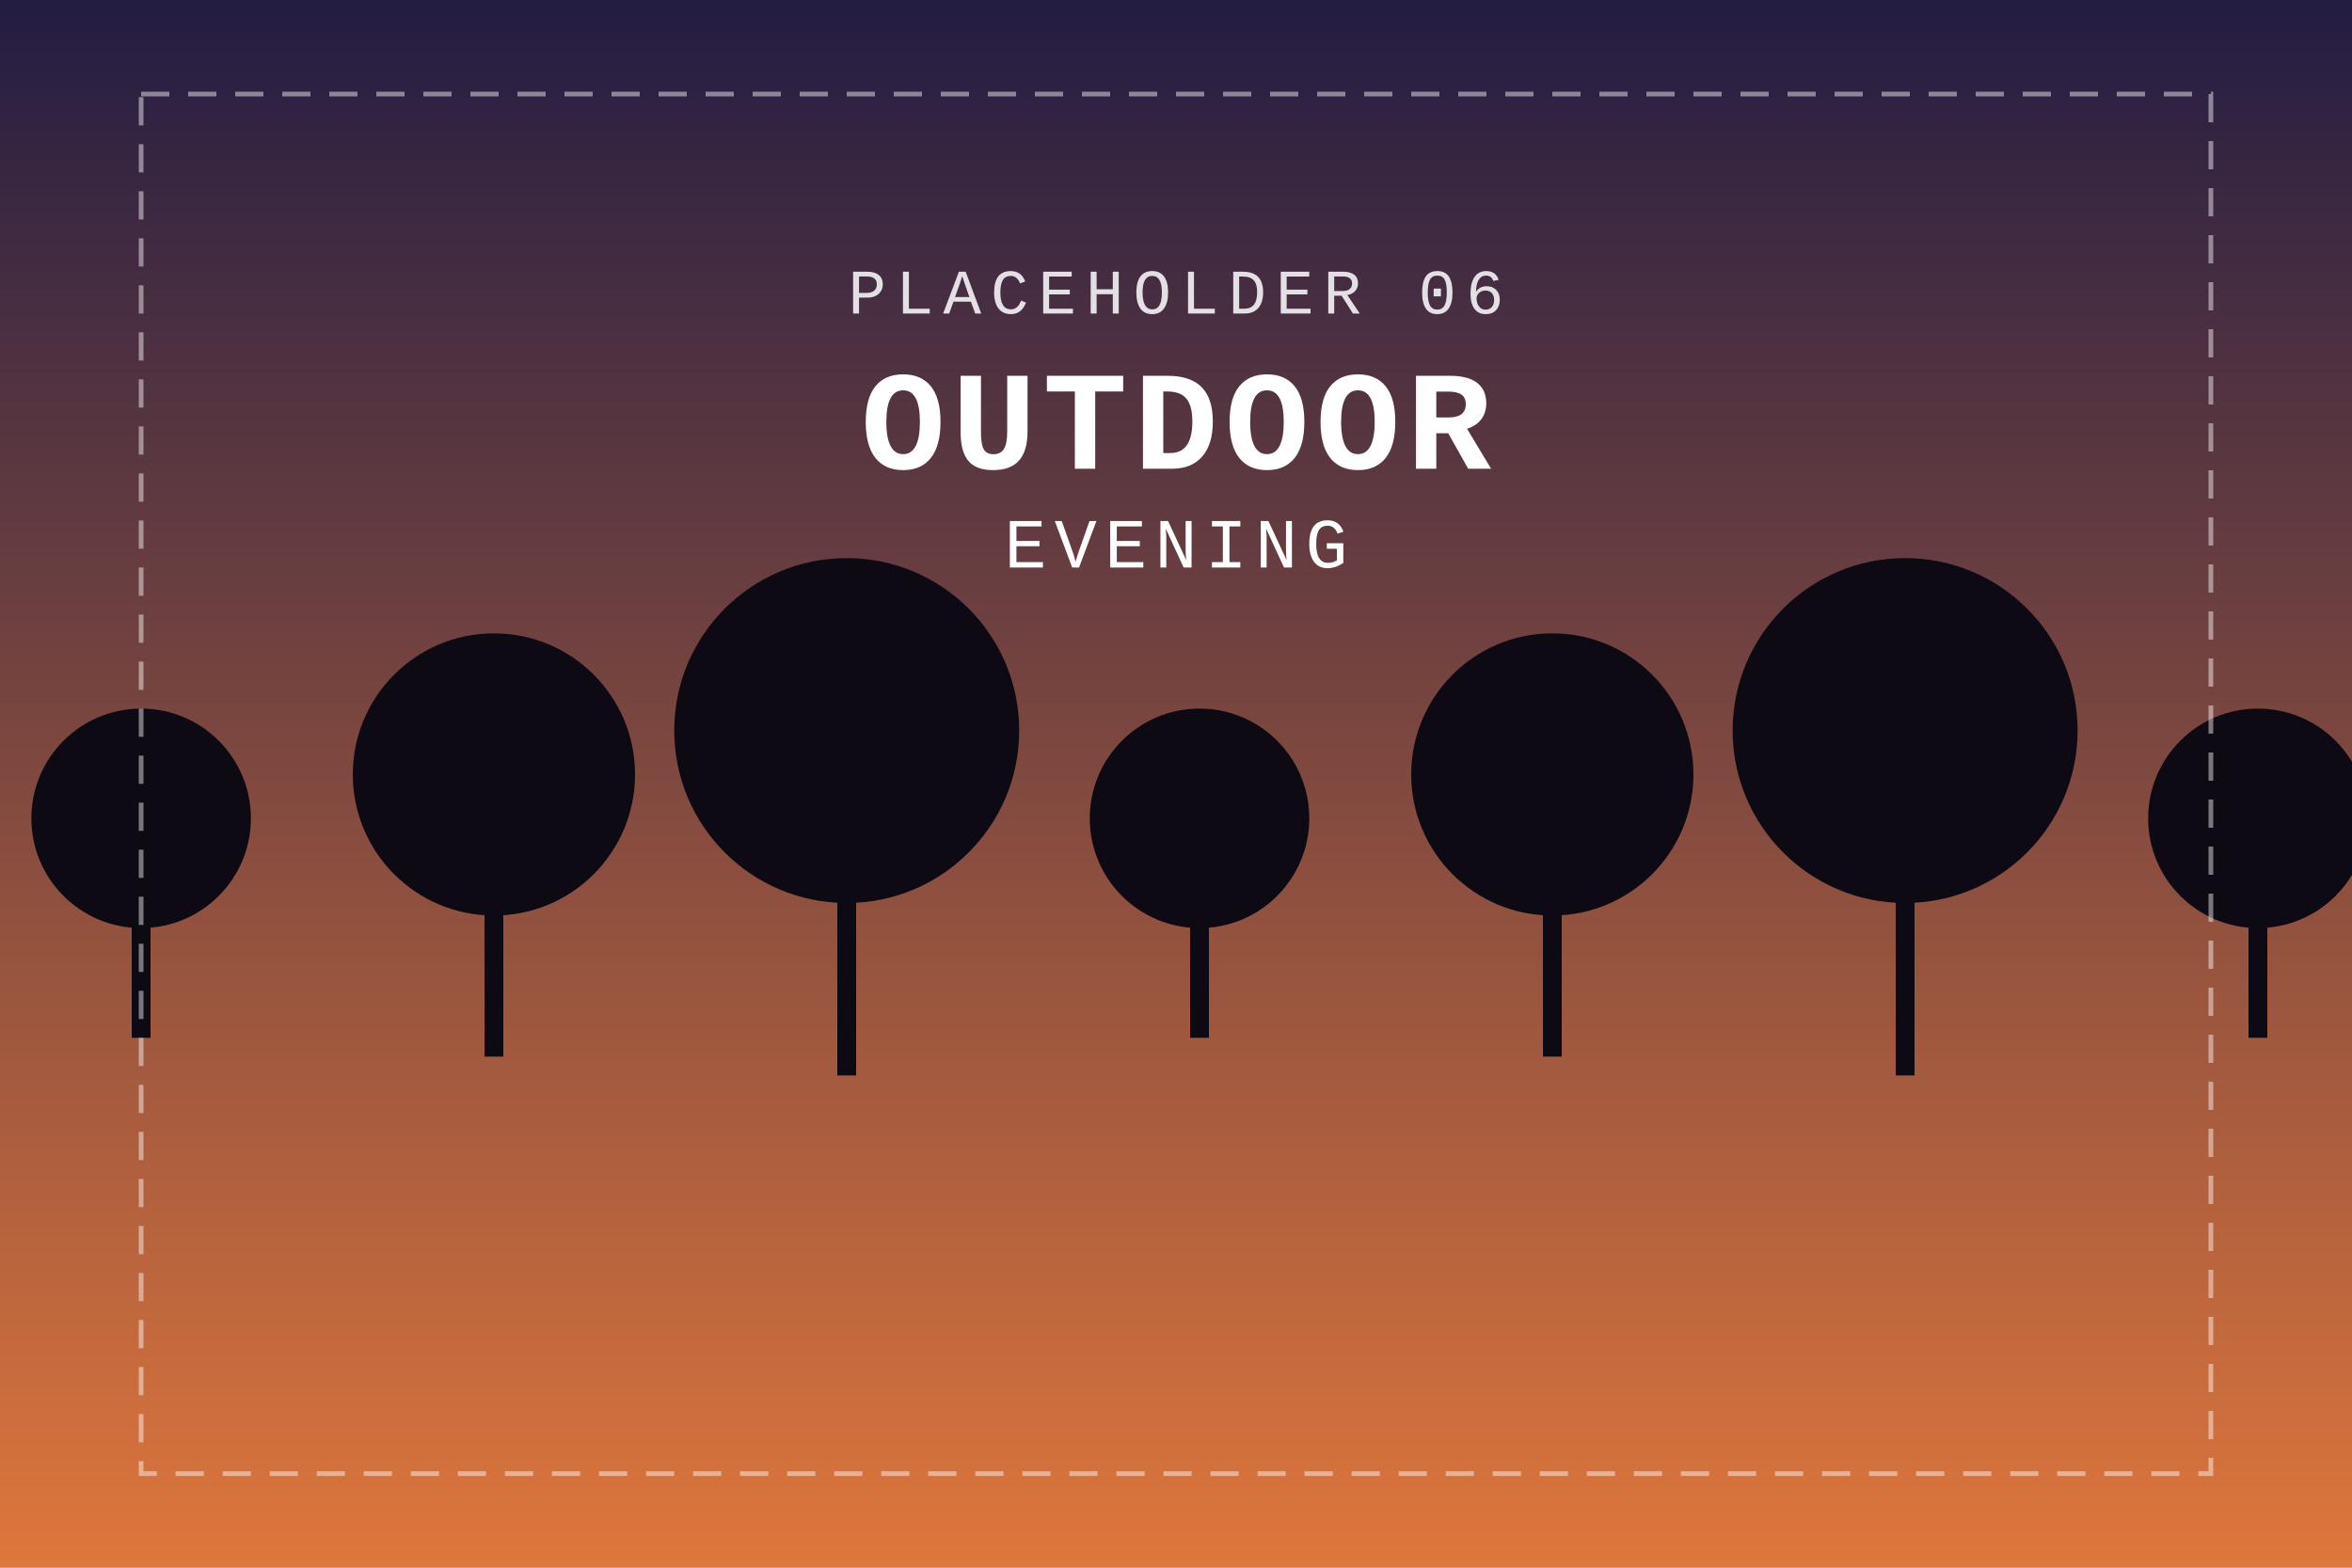
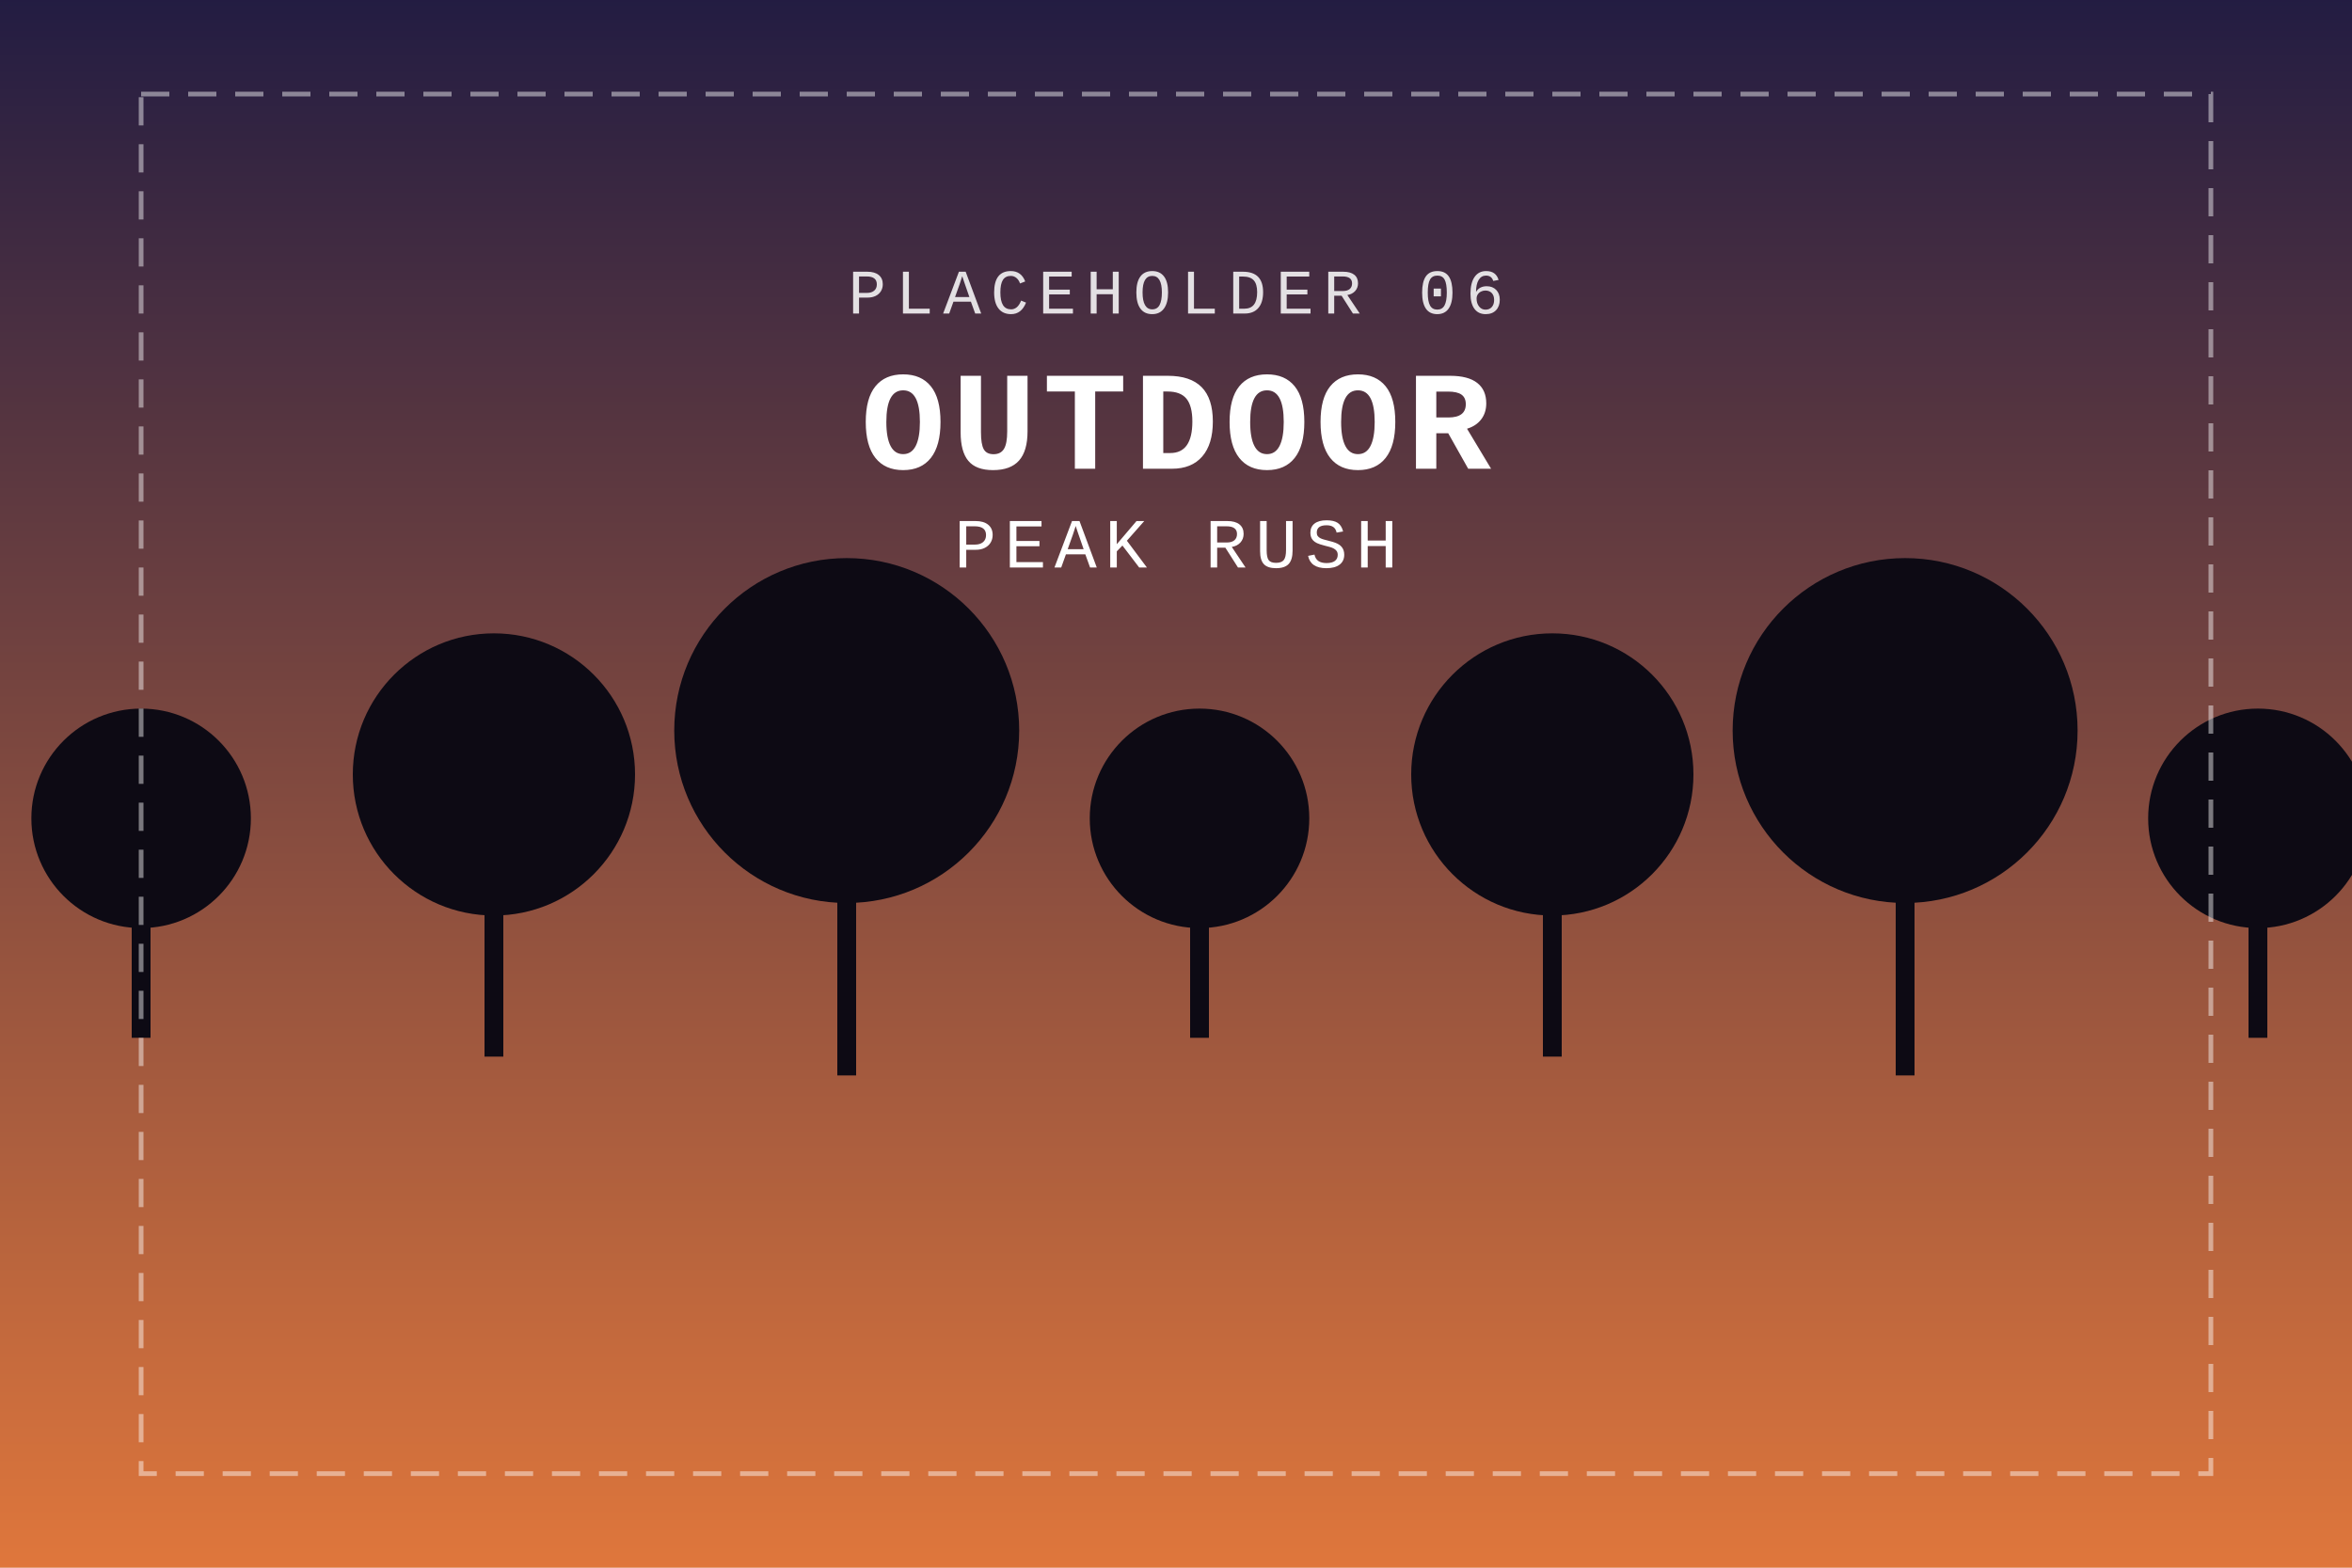
<svg xmlns="http://www.w3.org/2000/svg" width="1500" height="1000" viewBox="0 0 1500 1000">
  <defs>
    <linearGradient id="sky" x1="0" y1="0" x2="0" y2="1">
      <stop offset="0" stop-color="#221c42" />
      <stop offset="1" stop-color="#e0773c" />
    </linearGradient>
  </defs>
  <rect width="1500" height="1000" fill="url(#sky)" />
  <rect x="84.0" y="550.0" width="12" height="112.0" fill="#0d0a14" />
  <circle cx="90.0" cy="522.0" r="70.0" fill="#0d0a14" />
  <rect x="309.0" y="530.0" width="12" height="144" fill="#0d0a14" />
  <circle cx="315.0" cy="494.0" r="90" fill="#0d0a14" />
  <rect x="534.0" y="510.0" width="12" height="176" fill="#0d0a14" />
  <circle cx="540.0" cy="466.0" r="110" fill="#0d0a14" />
  <rect x="759.0" y="550.0" width="12" height="112.0" fill="#0d0a14" />
  <circle cx="765.0" cy="522.0" r="70.0" fill="#0d0a14" />
  <rect x="984.0" y="530.0" width="12" height="144" fill="#0d0a14" />
  <circle cx="990.0" cy="494.0" r="90" fill="#0d0a14" />
  <rect x="1209.0" y="510.0" width="12" height="176" fill="#0d0a14" />
  <circle cx="1215.0" cy="466.0" r="110" fill="#0d0a14" />
  <rect x="1434.0" y="550.0" width="12" height="112.0" fill="#0d0a14" />
  <circle cx="1440.0" cy="522.0" r="70.0" fill="#0d0a14" />
  <rect x="90.0" y="60.0" width="1320.0" height="880.0" fill="none" stroke="#fff" stroke-opacity=".45" stroke-width="3" stroke-dasharray="18 12" />
  <g font-family="Courier New, monospace" fill="#fff" text-anchor="middle">
    <text x="750.0" y="200.0" font-size="40.5" letter-spacing="6" opacity=".85">PLACEHOLDER 06</text>
    <text x="750.0" y="299.0" font-size="90.0" font-weight="700" letter-spacing="4">OUTDOOR</text>
-     <text x="750.0" y="362.0" font-size="45.0" letter-spacing="5">EVENING</text>
+     <text x="750.0" y="362.0" font-size="45.0" letter-spacing="5">PEAK RUSH</text>
  </g>
</svg>
